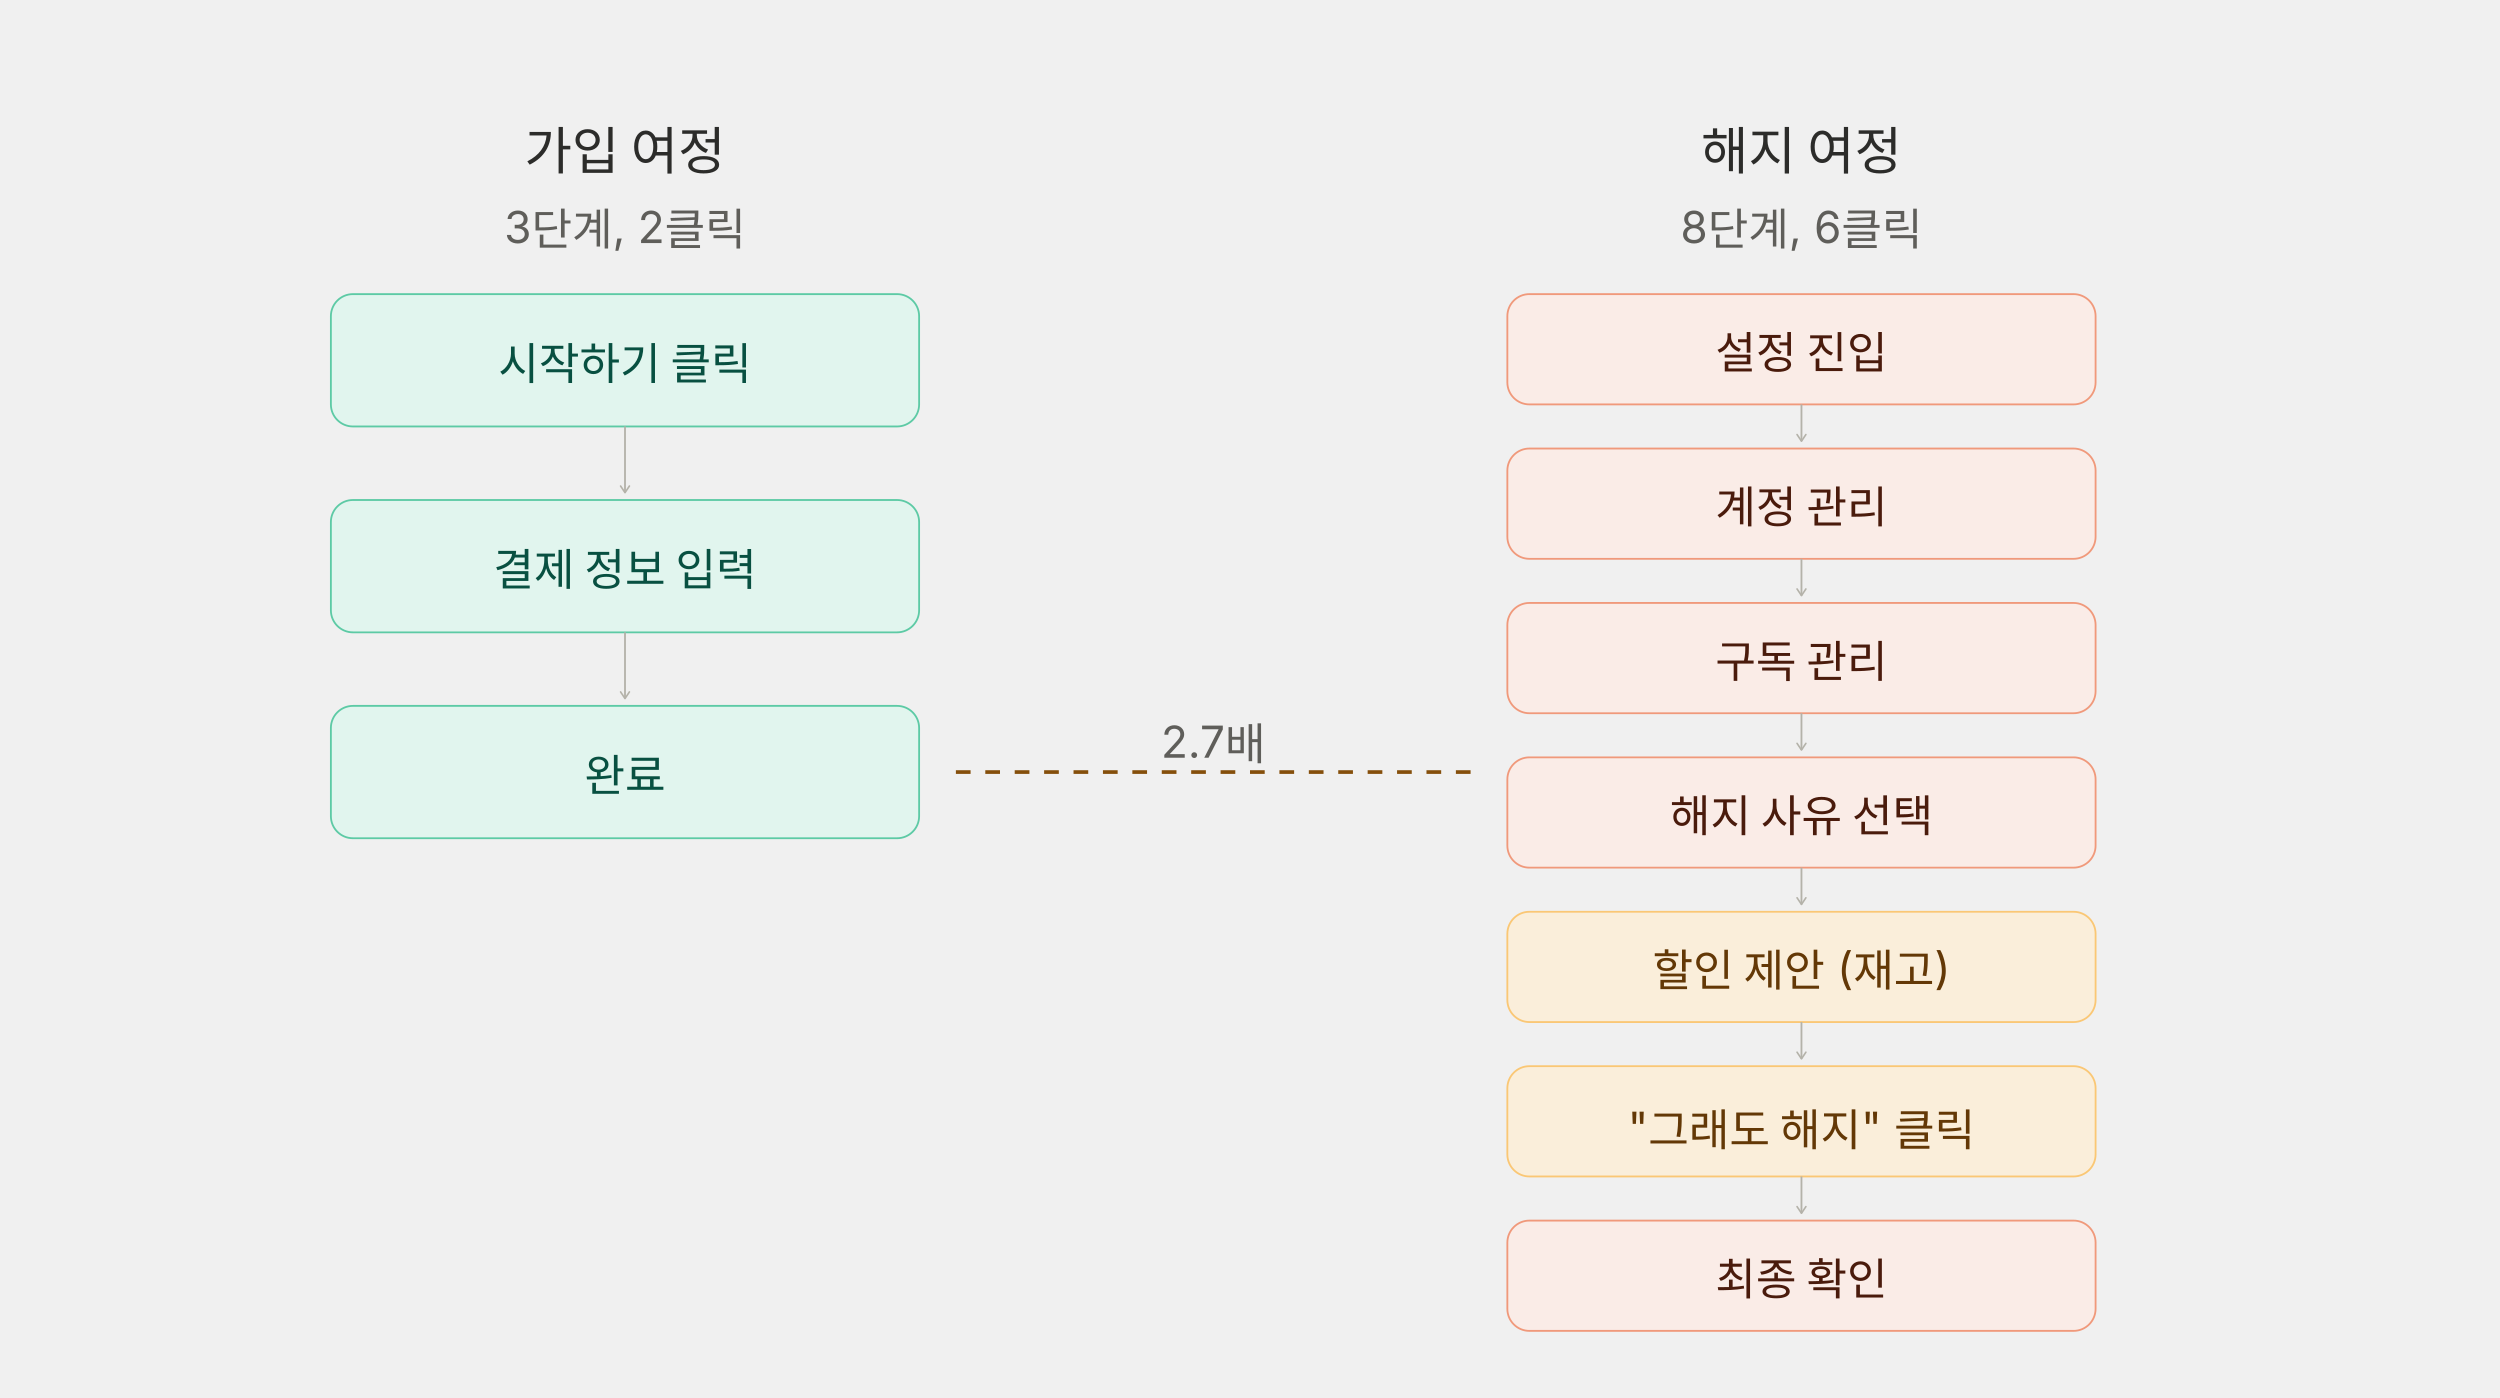
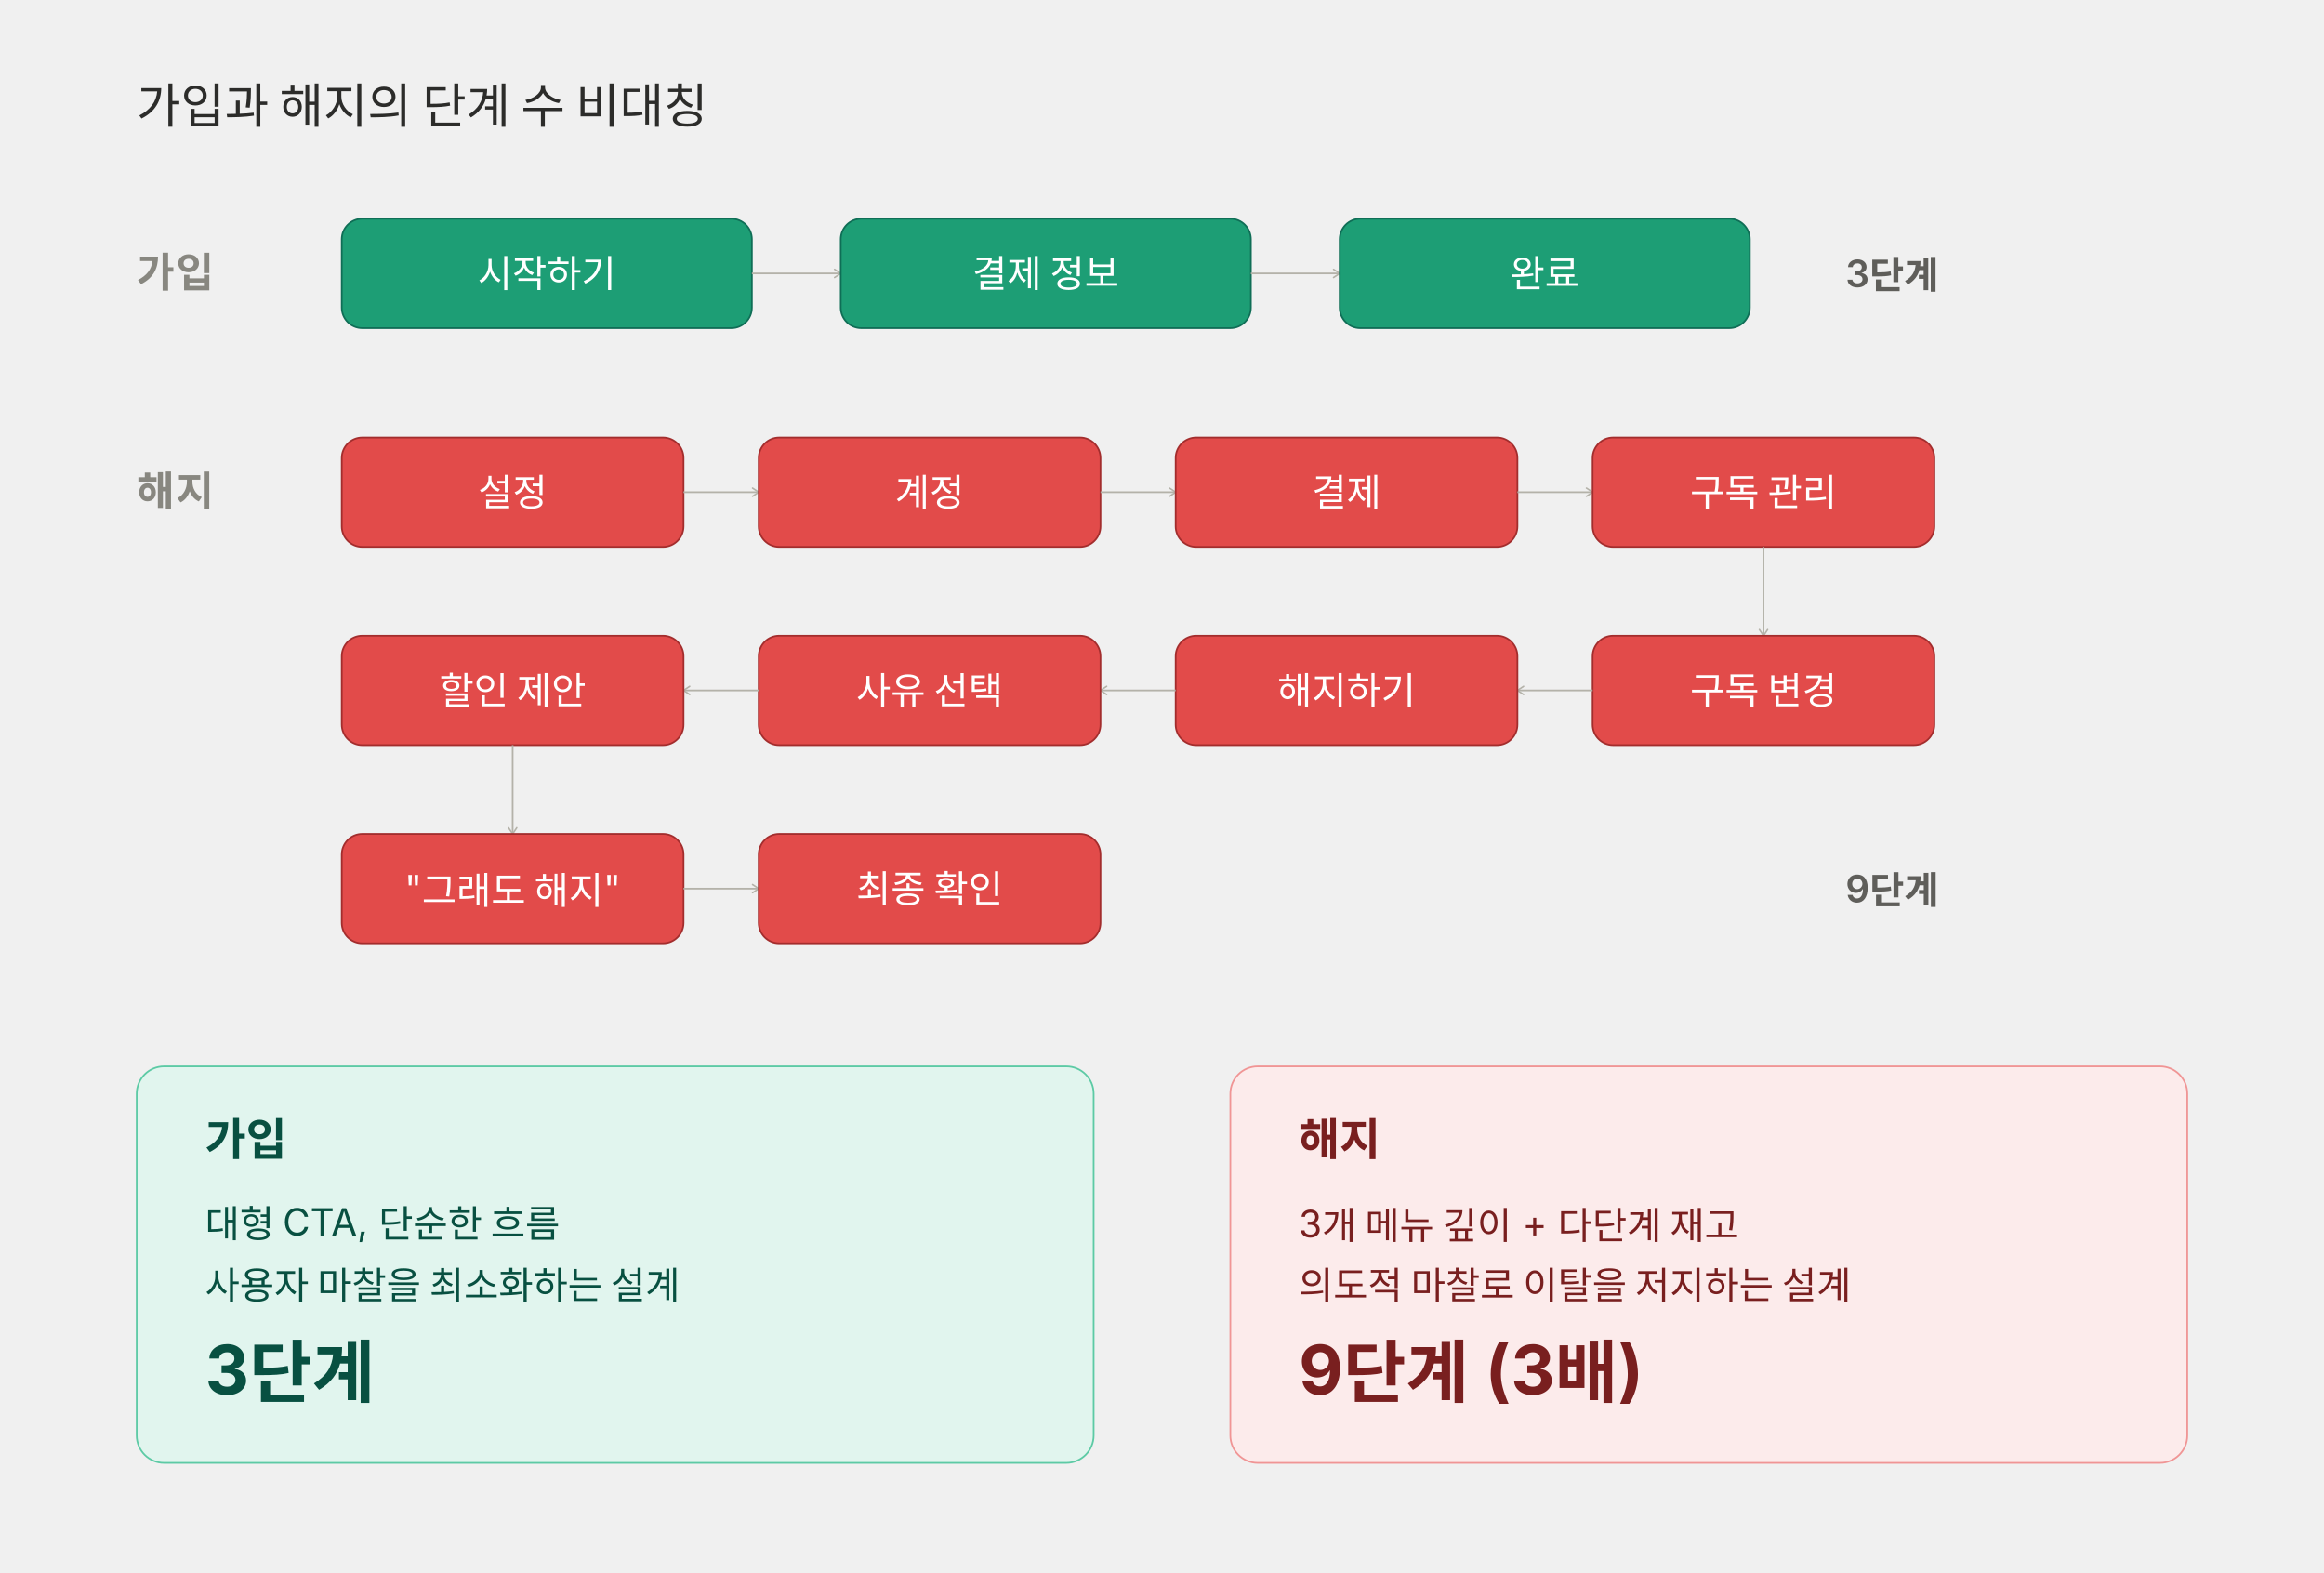
- <svg xmlns="http://www.w3.org/2000/svg" width="100%" viewBox="0 0 680 380" role="img">
-   <style>
-   text { font-family: -apple-system, BlinkMacSystemFont, 'Segoe UI', sans-serif; }
-   .th { font-size: 14px; font-weight: 500; fill: #2C2C2A; }
-   .ts { font-size: 12px; font-weight: 400; fill: #5F5E5A; }
-   .arr { stroke: #B4B2A9; stroke-width: 0.5; fill: none; }
-   .c-teal rect { fill: #E1F5EE; stroke: #5DCAA5; }
-   .c-teal text { fill: #085041; }
-   .c-coral rect { fill: #FAECE7; stroke: #F0997B; }
-   .c-coral text { fill: #4A1B0C; }
-   .c-amber rect { fill: #FAEEDA; stroke: #FAC775; }
-   .c-amber text { fill: #633806; }
-   @media (prefers-color-scheme: dark) {
-     .th { fill: #D3D1C7; }
-     .ts { fill: #B4B2A9; }
-     .arr { stroke: #5F5E5A; }
-     .c-teal rect { fill: #04342C; stroke: #0F6E56; }
-     .c-teal text { fill: #9FE1CB; }
-     .c-coral rect { fill: #3A1A0E; stroke: #A03A1F; }
-     .c-coral text { fill: #F8C9B5; }
-     .c-amber rect { fill: #412402; stroke: #854F0B; }
-     .c-amber text { fill: #FAC775; }
-   }
- </style>
+ <svg xmlns="http://www.w3.org/2000/svg" width="100%" viewBox="0 0 680 460" role="img" font-family="-apple-system, BlinkMacSystemFont, 'Segoe UI', sans-serif">
  <defs>
-     <marker id="arrow" viewBox="0 0 10 10" refX="8" refY="5" markerWidth="6" markerHeight="6" orient="auto-start-reverse">
+     <style>
+       .title-text {
+         font-size: 14px;
+         font-weight: 500;
+         fill: #2C2C2A;
+       }
+ 
+       .axis-label {
+         font-size: 12px;
+         font-weight: 600;
+         fill: #888780;
+         letter-spacing: 0.04em;
+       }
+ 
+       .step-label {
+         font-size: 11px;
+         fill: #5F5E5A;
+       }
+ 
+       .step-num {
+         font-size: 10px;
+         font-weight: 600;
+         fill: #FFFFFF;
+       }
+ 
+       .caption {
+         font-size: 11px;
+         fill: #888780;
+       }
+ 
+       .step-teal {
+         fill: #1D9E75;
+         stroke: #0F6E56;
+         stroke-width: 0.5;
+       }
+ 
+       .step-red {
+         fill: #E24B4A;
+         stroke: #A32D2D;
+         stroke-width: 0.5;
+       }
+ 
+       .step-step-bg {
+         fill: #F1EFE8;
+         stroke: #D3D1C7;
+         stroke-width: 0.5;
+       }
+ 
+       .arrow {
+         stroke: #B4B2A9;
+         stroke-width: 0.5;
+         fill: none;
+       }
+ 
+       .summary-bg {
+         fill: #F1EFE8;
+         stroke: #D3D1C7;
+         stroke-width: 0.5;
+       }
+ 
+       .summary-bg-teal {
+         fill: #E1F5EE;
+         stroke: #5DCAA5;
+         stroke-width: 0.5;
+       }
+ 
+       .summary-bg-red {
+         fill: #FCEBEB;
+         stroke: #F09595;
+         stroke-width: 0.5;
+       }
+ 
+       .summary-text-teal {
+         fill: #085041;
+       }
+ 
+       .summary-text-red {
+         fill: #791F1F;
+       }
+ 
+       .summary-text {
+         fill: #5F5E5A;
+       }
+ 
+       @media (prefers-color-scheme: dark) {
+         .title-text {
+           fill: #D3D1C7;
+         }
+ 
+         .axis-label {
+           fill: #888780;
+         }
+ 
+         .step-label {
+           fill: #B4B2A9;
+         }
+ 
+         .caption {
+           fill: #888780;
+         }
+ 
+         .step-teal {
+           fill: #0F6E56;
+           stroke: #1D9E75;
+         }
+ 
+         .step-red {
+           fill: #A32D2D;
+           stroke: #E24B4A;
+         }
+ 
+         .step-step-bg {
+           fill: #2C2C2A;
+           stroke: #444441;
+         }
+ 
+         .arrow {
+           stroke: #5F5E5A;
+         }
+ 
+         .summary-bg {
+           fill: #2C2C2A;
+           stroke: #444441;
+         }
+ 
+         .summary-bg-teal {
+           fill: #04342C;
+           stroke: #0F6E56;
+         }
+ 
+         .summary-bg-red {
+           fill: #501313;
+           stroke: #A32D2D;
+         }
+ 
+         .summary-text-teal {
+           fill: #9FE1CB;
+         }
+ 
+         .summary-text-red {
+           fill: #F7C1C1;
+         }
+ 
+         .summary-text {
+           fill: #B4B2A9;
+         }
+       }
+     </style>
+     <marker id="arr" viewBox="0 0 10 10" refX="8" refY="5" markerWidth="6" markerHeight="6" orient="auto-start-reverse">
      <path d="M2 1L8 5L2 9" fill="none" stroke="context-stroke" stroke-width="1.5" stroke-linecap="round" stroke-linejoin="round" />
    </marker>
  </defs>
-   <text class="th" x="170" y="40" text-anchor="middle" dominant-baseline="central">가입 여정</text>
-   <text class="ts" x="170" y="60" text-anchor="middle" dominant-baseline="central">3단계, 2클릭</text>
-   <g class="c-teal">
-     <rect x="90" y="80" width="160" height="36" rx="6" stroke-width="0.5" />
-     <text class="ts" x="170" y="98" text-anchor="middle" dominant-baseline="central">시작하기 클릭</text>
-   </g>
-   <line x1="170" y1="116" x2="170" y2="134" class="arr" marker-end="url(#arrow)" />
-   <g class="c-teal">
-     <rect x="90" y="136" width="160" height="36" rx="6" stroke-width="0.5" />
-     <text class="ts" x="170" y="154" text-anchor="middle" dominant-baseline="central">결제 정보 입력</text>
-   </g>
-   <line x1="170" y1="172" x2="170" y2="190" class="arr" marker-end="url(#arrow)" />
-   <g class="c-teal">
-     <rect x="90" y="192" width="160" height="36" rx="6" stroke-width="0.5" />
-     <text class="ts" x="170" y="210" text-anchor="middle" dominant-baseline="central">완료</text>
-   </g>
-   <text class="th" x="490" y="40" text-anchor="middle" dominant-baseline="central">해지 여정</text>
-   <text class="ts" x="490" y="60" text-anchor="middle" dominant-baseline="central">8단계, 6클릭</text>
-   <g class="c-coral">
-     <rect x="410" y="80" width="160" height="30" rx="6" stroke-width="0.5" />
-     <text class="ts" x="490" y="95" text-anchor="middle" dominant-baseline="central">설정 진입</text>
-   </g>
-   <line x1="490" y1="110" x2="490" y2="120" class="arr" marker-end="url(#arrow)" />
-   <g class="c-coral">
-     <rect x="410" y="122" width="160" height="30" rx="6" stroke-width="0.5" />
-     <text class="ts" x="490" y="137" text-anchor="middle" dominant-baseline="central">계정 관리</text>
-   </g>
-   <line x1="490" y1="152" x2="490" y2="162" class="arr" marker-end="url(#arrow)" />
-   <g class="c-coral">
-     <rect x="410" y="164" width="160" height="30" rx="6" stroke-width="0.5" />
-     <text class="ts" x="490" y="179" text-anchor="middle" dominant-baseline="central">구독 관리</text>
-   </g>
-   <line x1="490" y1="194" x2="490" y2="204" class="arr" marker-end="url(#arrow)" />
-   <g class="c-coral">
-     <rect x="410" y="206" width="160" height="30" rx="6" stroke-width="0.5" />
-     <text class="ts" x="490" y="221" text-anchor="middle" dominant-baseline="central">해지 사유 선택</text>
-   </g>
-   <line x1="490" y1="236" x2="490" y2="246" class="arr" marker-end="url(#arrow)" />
-   <g class="c-amber">
-     <rect x="410" y="248" width="160" height="30" rx="6" stroke-width="0.5" />
-     <text class="ts" x="490" y="263" text-anchor="middle" dominant-baseline="central">할인 제안 (재고)</text>
-   </g>
-   <line x1="490" y1="278" x2="490" y2="288" class="arr" marker-end="url(#arrow)" />
-   <g class="c-amber">
-     <rect x="410" y="290" width="160" height="30" rx="6" stroke-width="0.5" />
-     <text class="ts" x="490" y="305" text-anchor="middle" dominant-baseline="central">"그래도 해지" 클릭</text>
-   </g>
-   <line x1="490" y1="320" x2="490" y2="330" class="arr" marker-end="url(#arrow)" />
-   <g class="c-coral">
-     <rect x="410" y="332" width="160" height="30" rx="6" stroke-width="0.5" />
-     <text class="ts" x="490" y="347" text-anchor="middle" dominant-baseline="central">최종 확인</text>
-   </g>
-   <line x1="260" y1="210" x2="400" y2="210" stroke="#854F0B" stroke-width="1" stroke-dasharray="4 4" />
-   <text class="ts" x="330" y="200" text-anchor="middle" dominant-baseline="central">2.7배</text>
+   <text x="40" y="36" class="title-text">가입과 해지의 단계 수 비대칭</text>
+   <text x="40" y="84" class="axis-label">가입</text>
+   <rect class="step-teal" x="100" y="64" width="120" height="32" rx="6" />
+   <text x="160" y="84" text-anchor="middle" font-size="11" font-weight="500" fill="#FFFFFF">시작하기</text>
+   <line class="arrow" x1="220" y1="80" x2="246" y2="80" marker-end="url(#arr)" />
+   <rect class="step-teal" x="246" y="64" width="120" height="32" rx="6" />
+   <text x="306" y="84" text-anchor="middle" font-size="11" font-weight="500" fill="#FFFFFF">결제 정보</text>
+   <line class="arrow" x1="366" y1="80" x2="392" y2="80" marker-end="url(#arr)" />
+   <rect class="step-teal" x="392" y="64" width="120" height="32" rx="6" />
+   <text x="452" y="84" text-anchor="middle" font-size="11" font-weight="500" fill="#FFFFFF">완료</text>
+   <text x="540" y="84" class="step-label" font-weight="600">3단계</text>
+   <text x="40" y="148" class="axis-label">해지</text>
+   <rect class="step-red" x="100" y="128" width="100" height="32" rx="6" />
+   <text x="150" y="148" text-anchor="middle" font-size="11" fill="#FFFFFF">설정</text>
+   <line class="arrow" x1="200" y1="144" x2="222" y2="144" marker-end="url(#arr)" />
+   <rect class="step-red" x="222" y="128" width="100" height="32" rx="6" />
+   <text x="272" y="148" text-anchor="middle" font-size="11" fill="#FFFFFF">계정</text>
+   <line class="arrow" x1="322" y1="144" x2="344" y2="144" marker-end="url(#arr)" />
+   <rect class="step-red" x="344" y="128" width="100" height="32" rx="6" />
+   <text x="394" y="148" text-anchor="middle" font-size="11" fill="#FFFFFF">결제</text>
+   <line class="arrow" x1="444" y1="144" x2="466" y2="144" marker-end="url(#arr)" />
+   <rect class="step-red" x="466" y="128" width="100" height="32" rx="6" />
+   <text x="516" y="148" text-anchor="middle" font-size="11" fill="#FFFFFF">구독 관리</text>
+   <line class="arrow" x1="516" y1="160" x2="516" y2="186" marker-end="url(#arr)" />
+   <rect class="step-red" x="466" y="186" width="100" height="32" rx="6" />
+   <text x="516" y="206" text-anchor="middle" font-size="11" fill="#FFFFFF">구독 변경</text>
+   <line class="arrow" x1="466" y1="202" x2="444" y2="202" marker-end="url(#arr)" />
+   <rect class="step-red" x="344" y="186" width="100" height="32" rx="6" />
+   <text x="394" y="206" text-anchor="middle" font-size="11" fill="#FFFFFF">해지하기</text>
+   <line class="arrow" x1="344" y1="202" x2="322" y2="202" marker-end="url(#arr)" />
+   <rect class="step-red" x="222" y="186" width="100" height="32" rx="6" />
+   <text x="272" y="206" text-anchor="middle" font-size="11" fill="#FFFFFF">사유 선택</text>
+   <line class="arrow" x1="222" y1="202" x2="200" y2="202" marker-end="url(#arr)" />
+   <rect class="step-red" x="100" y="186" width="100" height="32" rx="6" />
+   <text x="150" y="206" text-anchor="middle" font-size="11" fill="#FFFFFF">할인 제안</text>
+   <line class="arrow" x1="150" y1="218" x2="150" y2="244" marker-end="url(#arr)" />
+   <rect class="step-red" x="100" y="244" width="100" height="32" rx="6" />
+   <text x="150" y="264" text-anchor="middle" font-size="11" fill="#FFFFFF">"그래도 해지"</text>
+   <line class="arrow" x1="200" y1="260" x2="222" y2="260" marker-end="url(#arr)" />
+   <rect class="step-red" x="222" y="244" width="100" height="32" rx="6" />
+   <text x="272" y="264" text-anchor="middle" font-size="11" fill="#FFFFFF">최종 확인</text>
+   <text x="540" y="264" class="step-label" font-weight="600">9단계</text>
+   <rect class="summary-bg-teal" x="40" y="312" width="280" height="116" rx="8" />
+   <text x="60" y="338" font-size="13" font-weight="600" class="summary-text-teal">가입</text>
+   <text x="60" y="362" font-size="11" class="summary-text-teal">대형 CTA, 단순한 흐름</text>
+   <text x="60" y="380" font-size="11" class="summary-text-teal">사용자 마찰을 최소화하는 설계</text>
+   <text x="60" y="408" font-size="20" font-weight="700" class="summary-text-teal">3단계</text>
+   <rect class="summary-bg-red" x="360" y="312" width="280" height="116" rx="8" />
+   <text x="380" y="338" font-size="13" font-weight="600" class="summary-text-red">해지</text>
+   <text x="380" y="362" font-size="11" class="summary-text-red">3개 메뉴 깊이 + 다단계 재고</text>
+   <text x="380" y="380" font-size="11" class="summary-text-red">의도적 마찰로 이탈을 저지하는 설계</text>
+   <text x="380" y="408" font-size="20" font-weight="700" class="summary-text-red">9단계 (3배)</text>
</svg>
